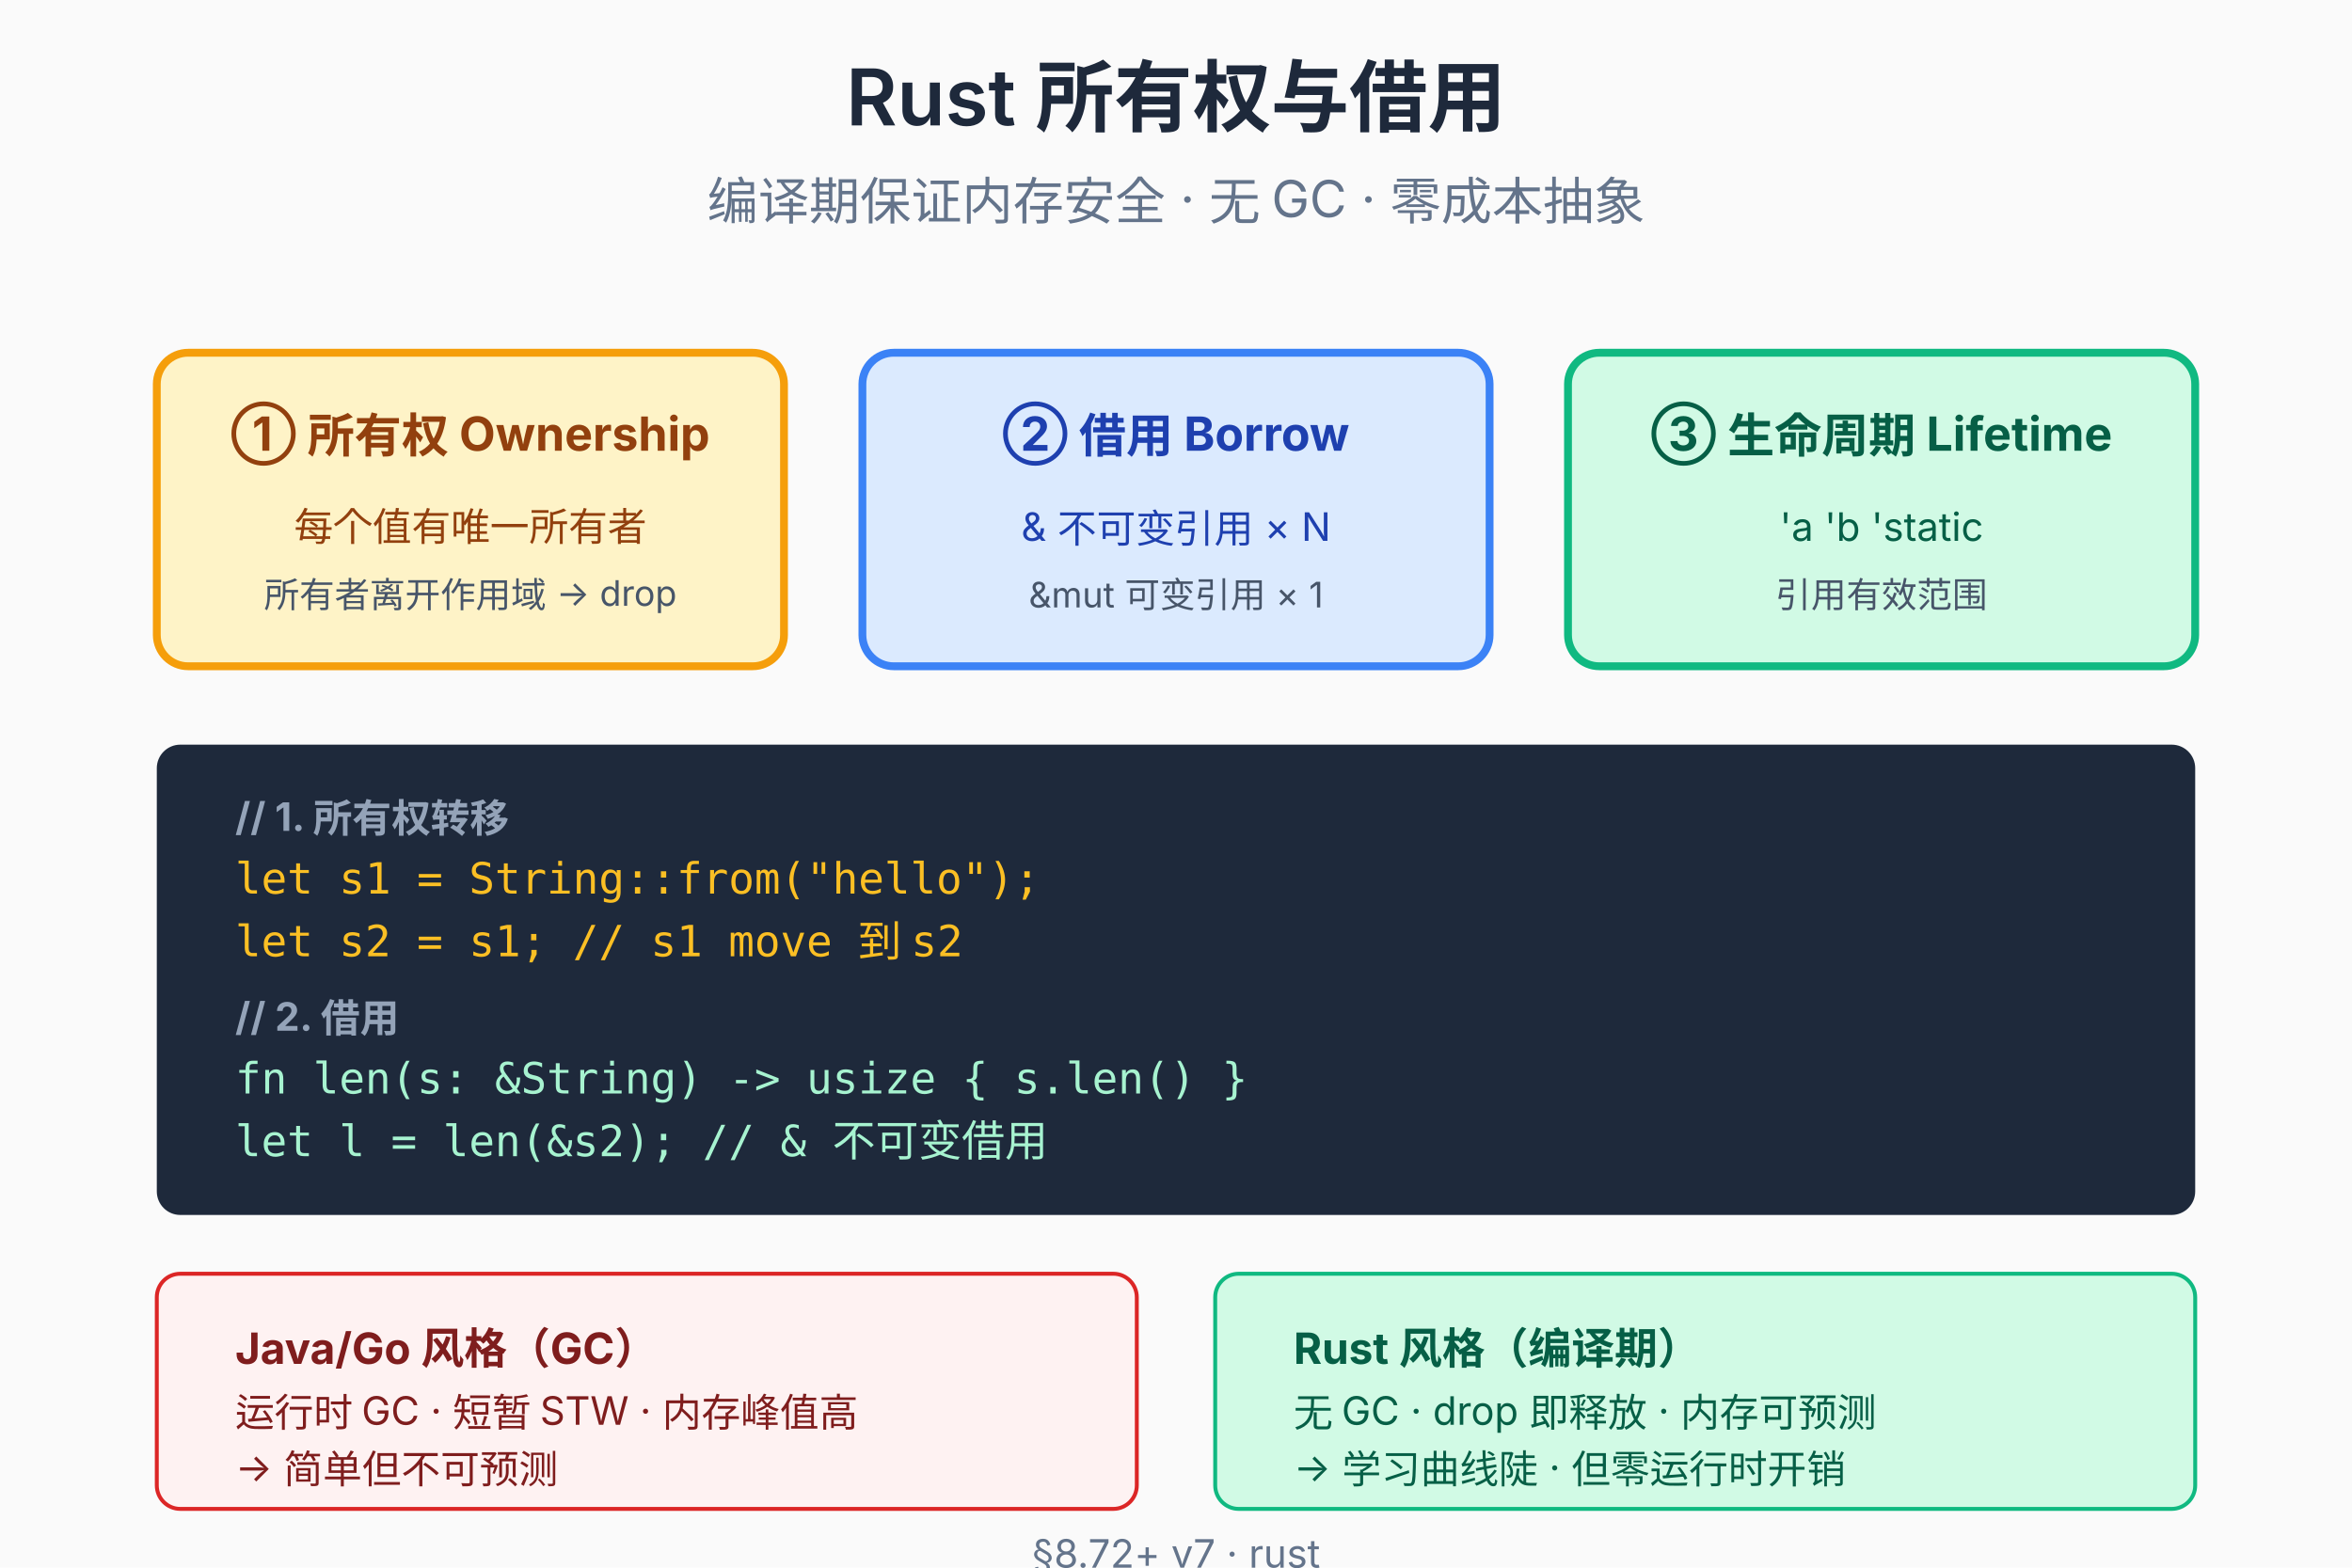
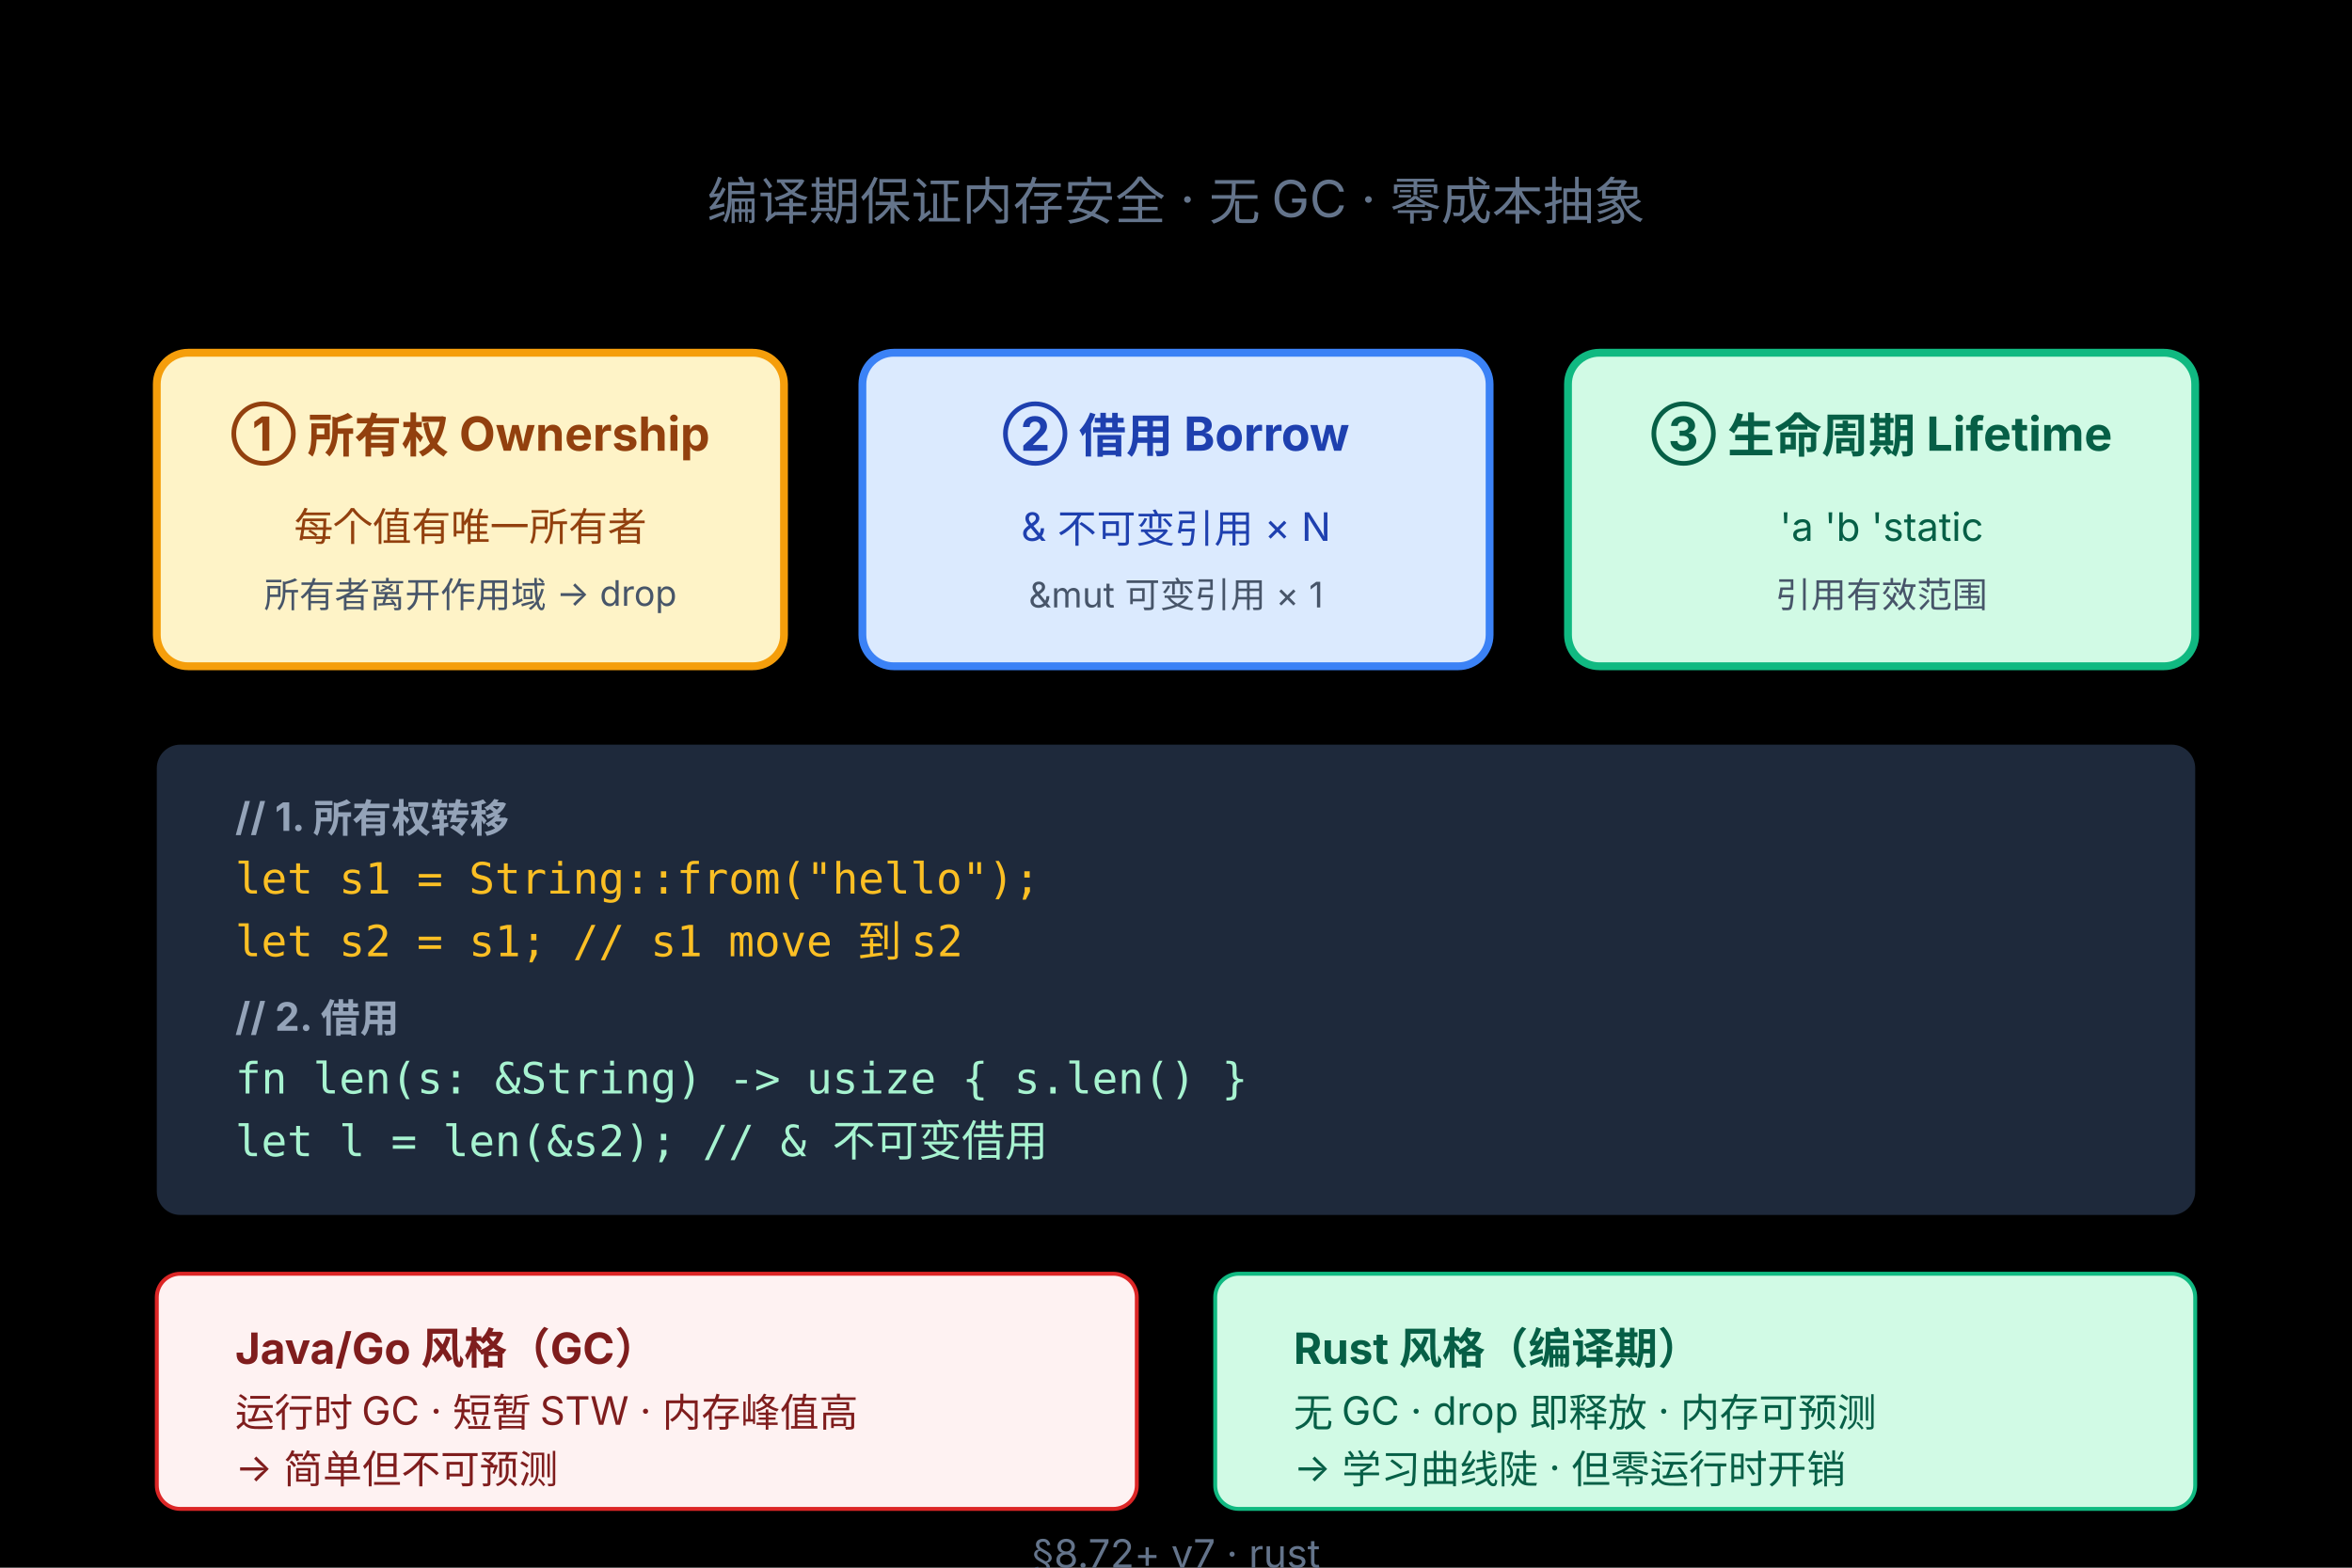
<svg xmlns="http://www.w3.org/2000/svg" viewBox="0 0 600 400" font-family="-apple-system,BlinkMacSystemFont,'PingFang SC',sans-serif">
  <defs>
    <marker id="arr" viewBox="0 0 10 10" refX="8" refY="5" markerWidth="6" markerHeight="6" orient="auto-start-reverse">
      <path d="M0,0 L10,5 L0,10 z" fill="#64748b" />
    </marker>
  </defs>
-   <rect width="600" height="400" fill="#fafafa" />
-   <text x="300" y="32" text-anchor="middle" font-size="20" font-weight="600" fill="#1e293b">Rust 所有权与借用</text>
+   <rect class="at-svg-bg" width="600" height="400" />
+   <text class="at-svg-title" x="300" y="32" text-anchor="middle" font-size="20" font-weight="600">Rust 所有权与借用</text>
  <text x="300" y="56" text-anchor="middle" font-size="13" fill="#64748b">编译期保证内存安全 · 无 GC · 零成本抽象</text>
  <g>
    <rect x="40" y="90" width="160" height="80" rx="8" fill="#fef3c7" stroke="#f59e0b" stroke-width="2" />
    <text x="120" y="115" text-anchor="middle" font-size="12" font-weight="700" fill="#92400e">① 所有权 Ownership</text>
    <text x="120" y="138" text-anchor="middle" font-size="10" fill="#92400e">每个值有唯一所有者</text>
    <text x="120" y="155" text-anchor="middle" font-size="9" fill="#475569">所有者离开作用域 → drop</text>
    <rect x="220" y="90" width="160" height="80" rx="8" fill="#dbeafe" stroke="#3b82f6" stroke-width="2" />
    <text x="300" y="115" text-anchor="middle" font-size="12" font-weight="700" fill="#1e40af">② 借用 Borrow</text>
    <text x="300" y="138" text-anchor="middle" font-size="10" fill="#1e40af">&amp; 不可变引用 × N</text>
    <text x="300" y="155" text-anchor="middle" font-size="9" fill="#475569">&amp;mut 可变引用 × 1</text>
    <rect x="400" y="90" width="160" height="80" rx="8" fill="#d1fae5" stroke="#10b981" stroke-width="2" />
    <text x="480" y="115" text-anchor="middle" font-size="12" font-weight="700" fill="#065f46">③ 生命周期 Lifetime</text>
    <text x="480" y="138" text-anchor="middle" font-size="10" fill="#065f46">'a 'b 'static</text>
    <text x="480" y="155" text-anchor="middle" font-size="9" fill="#475569">引用有效范围</text>
  </g>
  <rect x="40" y="190" width="520" height="120" rx="6" fill="#1e293b" />
  <text x="60" y="212" font-size="10" fill="#94a3b8" font-weight="700">// 1. 所有权转移</text>
  <text x="60" y="228" font-size="11" fill="#fbbf24" font-family="ui-monospace,'SF Mono',monospace">let s1 = String::from("hello");</text>
  <text x="60" y="244" font-size="11" fill="#fbbf24" font-family="ui-monospace,'SF Mono',monospace">let s2 = s1;             // s1 move 到 s2</text>
  <text x="60" y="263" font-size="10" fill="#94a3b8" font-weight="700">// 2. 借用</text>
  <text x="60" y="279" font-size="11" fill="#a7f3d0" font-family="ui-monospace,'SF Mono',monospace">fn len(s: &amp;String) -&gt; usize { s.len() }</text>
  <text x="60" y="295" font-size="11" fill="#a7f3d0" font-family="ui-monospace,'SF Mono',monospace">let l = len(&amp;s2);          // &amp; 不可变借用</text>
  <g>
    <rect x="40" y="325" width="250" height="60" rx="6" fill="#fef2f2" stroke="#dc2626" stroke-width="1" />
    <text x="60" y="348" font-size="11" font-weight="700" fill="#7f1d1d">Java/Go 风格（GC）</text>
    <text x="60" y="364" font-size="10" fill="#7f1d1d">运行时 GC · 短暂 STW · 内存峰值高</text>
    <text x="60" y="378" font-size="10" fill="#7f1d1d">→ 简单但不可预测</text>
    <rect x="310" y="325" width="250" height="60" rx="6" fill="#d1fae5" stroke="#10b981" stroke-width="1" />
    <text x="330" y="348" font-size="11" font-weight="700" fill="#065f46">Rust 风格（编译期）</text>
    <text x="330" y="364" font-size="10" fill="#065f46">无 GC · drop 即释放 · 内存可预测</text>
    <text x="330" y="378" font-size="10" fill="#065f46">→ 学习曲线陡 · 但零运行时开销</text>
  </g>
  <text x="300" y="400" text-anchor="middle" font-size="10" fill="#64748b">§8.72+ v7 · rust</text>
</svg>
